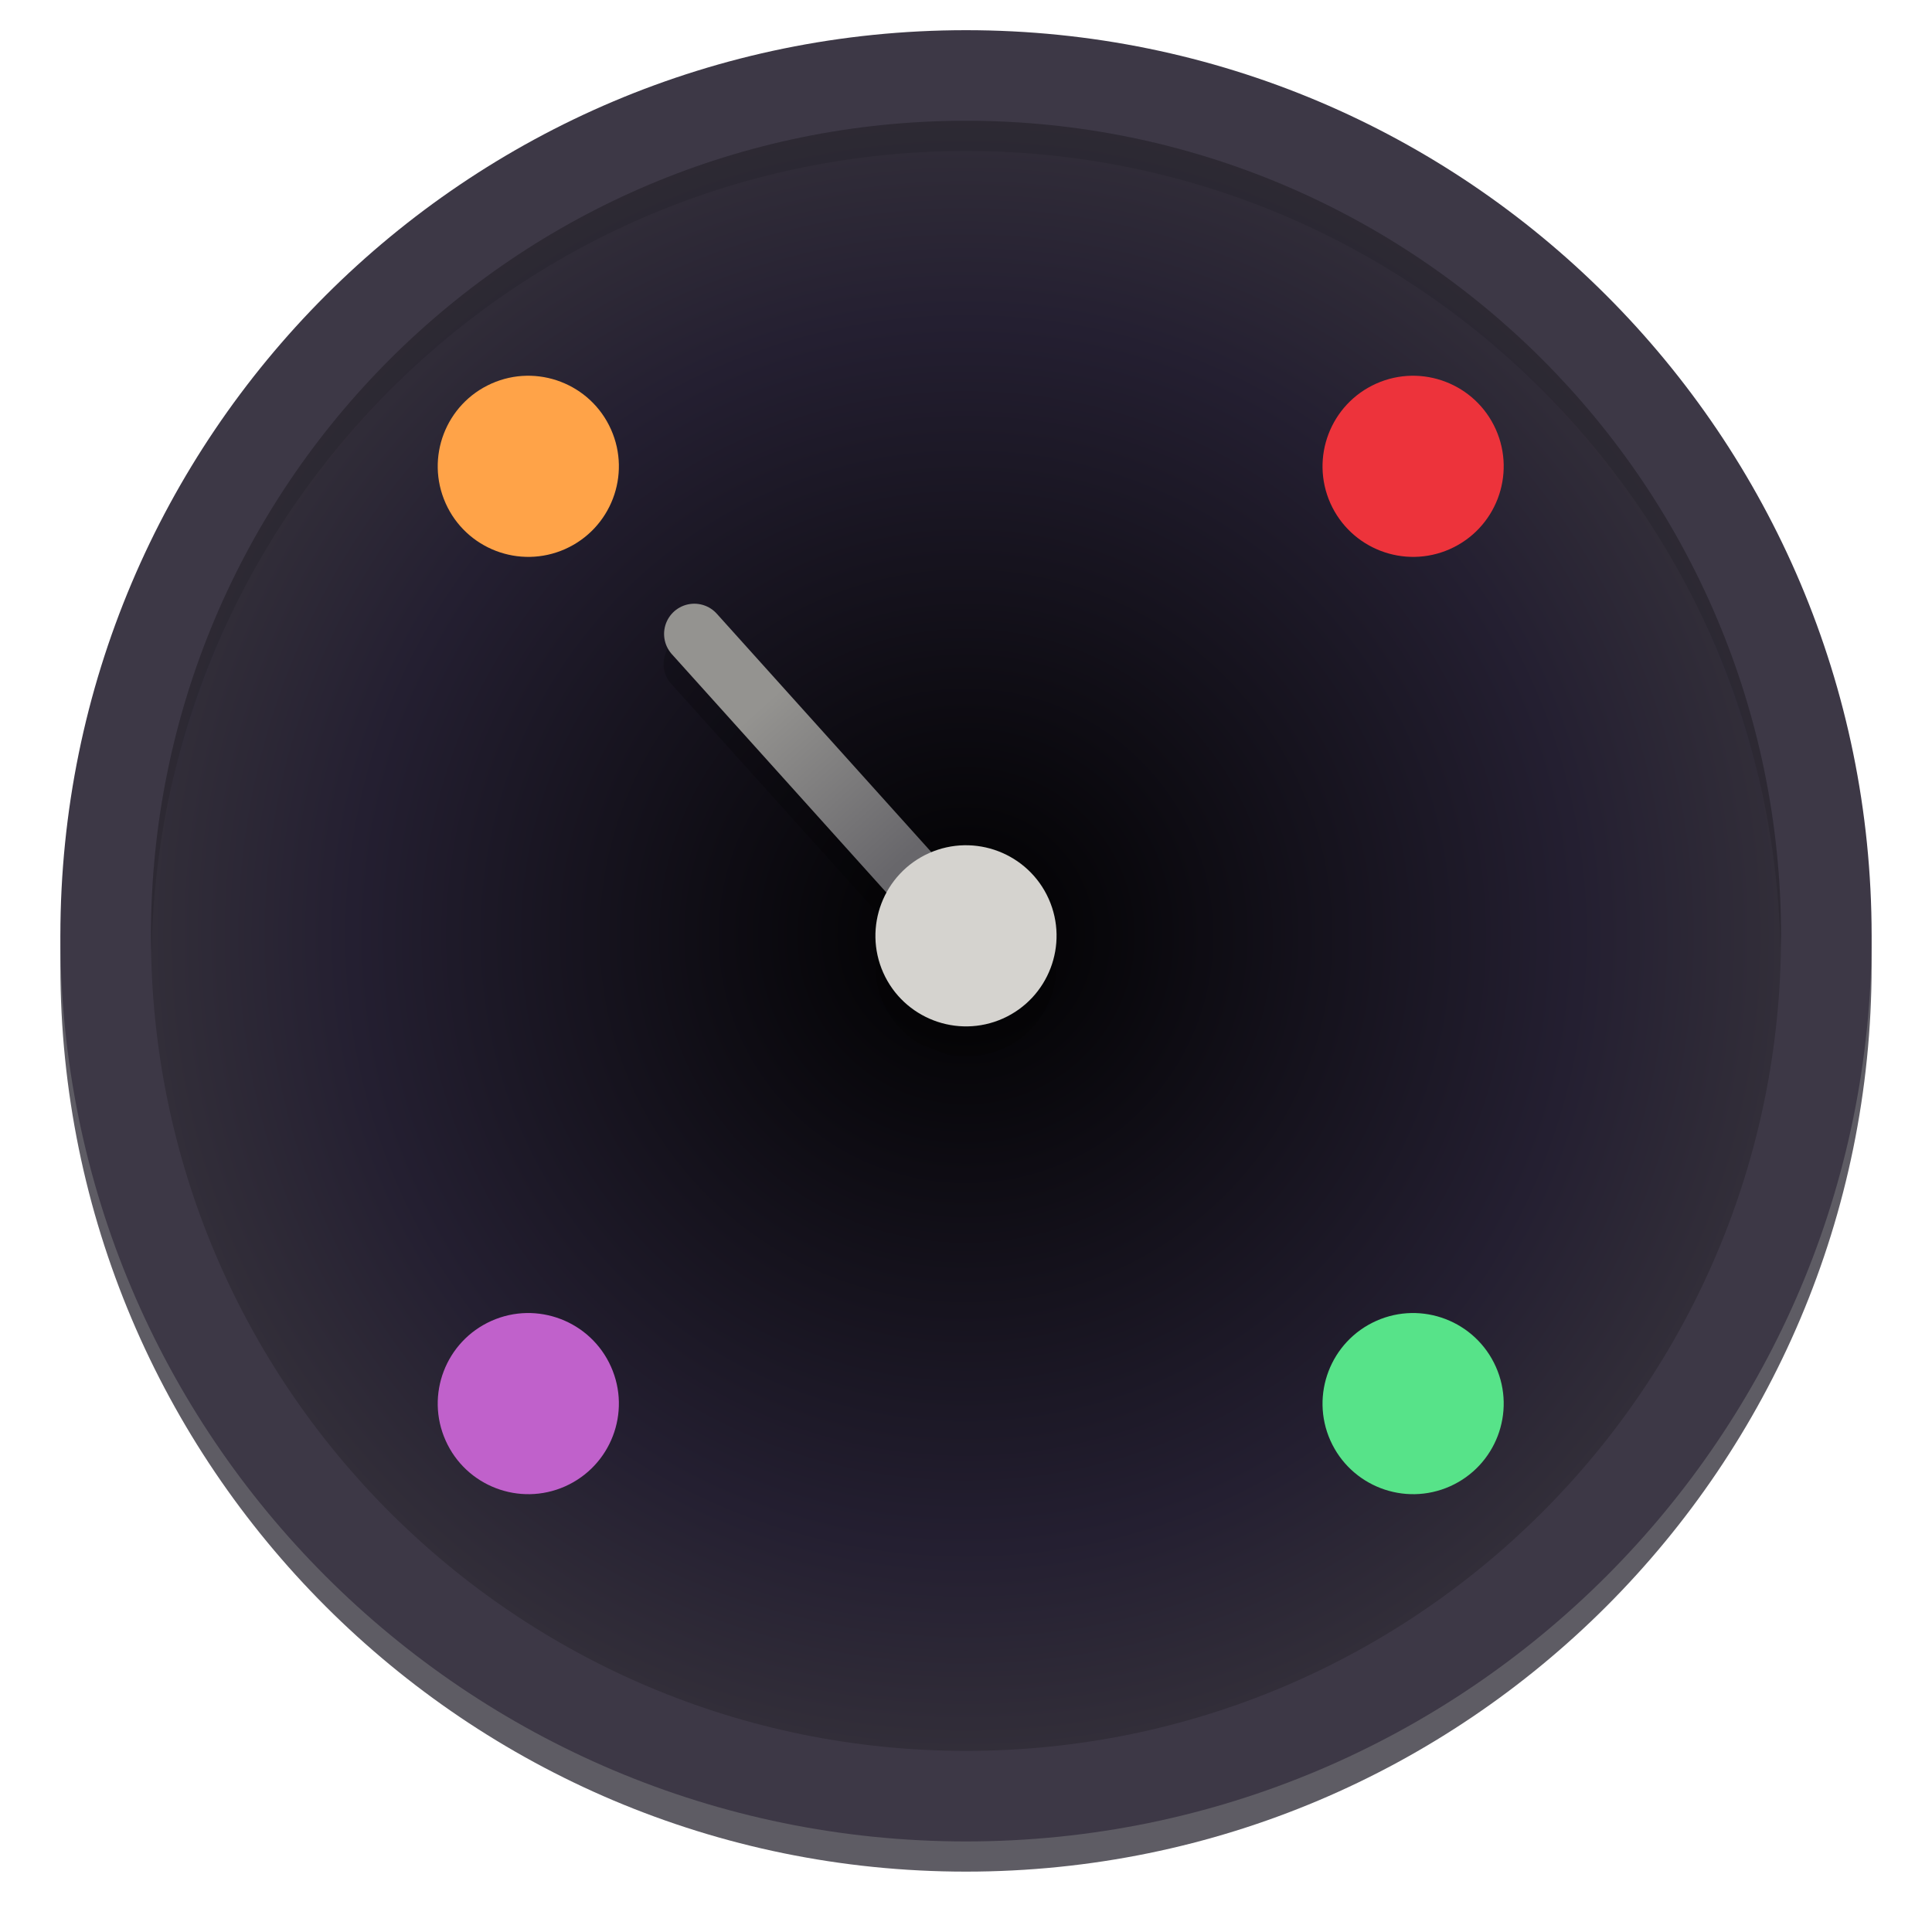
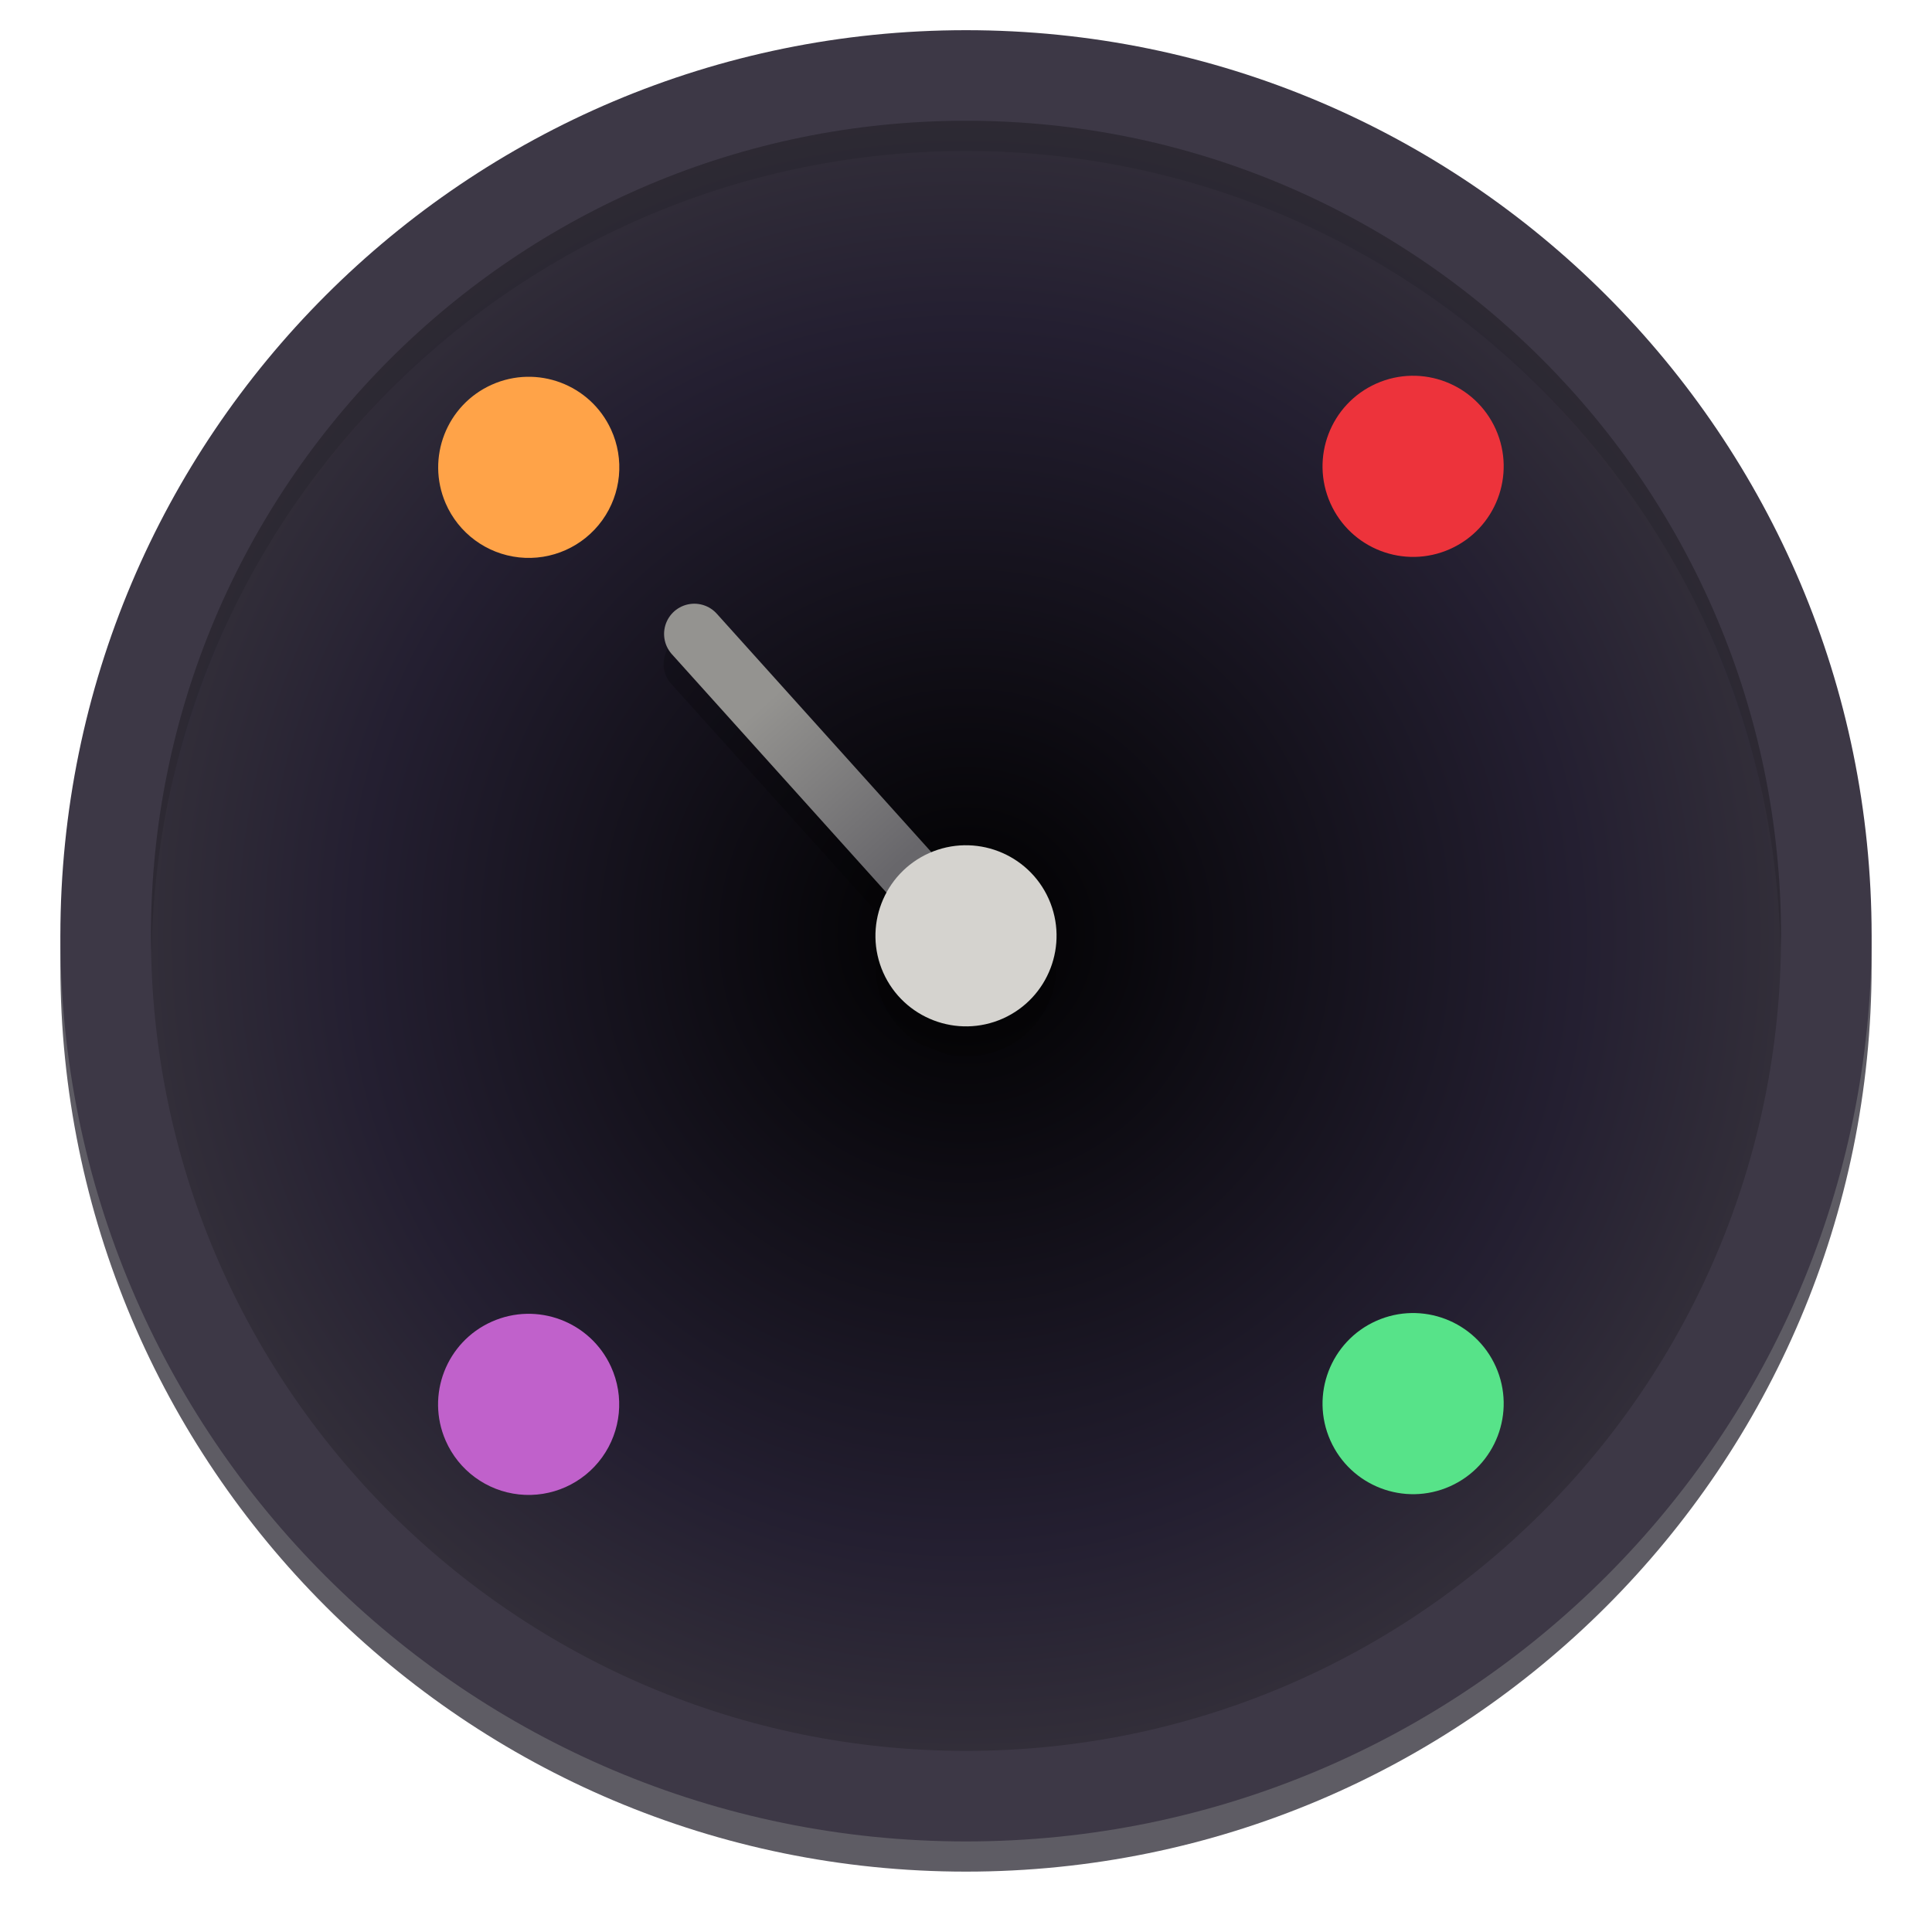
- <svg xmlns="http://www.w3.org/2000/svg" height="128px" viewBox="0 0 128 128" width="128px">
-   <radialGradient id="a" cx="64" cy="62" gradientUnits="userSpaceOnUse" r="54">
+ <svg xmlns="http://www.w3.org/2000/svg" width="128" height="128">
+   <radialGradient id="b" cx="64" cy="62" r="54" gradientUnits="userSpaceOnUse">
    <stop offset="0" />
-     <stop offset="0.753" stop-color="#241f31" />
+     <stop offset=".753" stop-color="#241f31" />
    <stop offset="1" stop-color="#322e39" />
  </radialGradient>
-   <filter id="b" height="100%" width="100%" x="0%" y="0%">
-     <feColorMatrix in="SourceGraphic" type="matrix" values="0 0 0 0 1 0 0 0 0 1 0 0 0 0 1 0 0 0 1 0" />
+   <filter id="a" width="100%" height="100%" x="0%" y="0%">
+     <feColorMatrix in="SourceGraphic" values="0 0 0 0 1 0 0 0 0 1 0 0 0 0 1 0 0 0 1 0" />
  </filter>
-   <mask id="c">
-     <g filter="url(#b)">
-       <rect fill-opacity="0.2" height="128" width="128" />
+   <mask id="d">
+     <g filter="url(#a)">
+       <path fill-opacity=".2" d="M0 0h128v128H0z" />
    </g>
  </mask>
-   <clipPath id="d">
-     <rect height="152" width="192" />
+   <clipPath id="c">
+     <path d="M0 0h192v152H0z" />
  </clipPath>
-   <linearGradient id="e" gradientTransform="matrix(1.829394 -0.815994 0.815994 1.829394 -3645.962 99.02948)" gradientUnits="userSpaceOnUse" x1="1660.857" x2="1662.99" y1="806.297" y2="812.882">
+   <linearGradient id="e" x1="1660.857" x2="1662.99" y1="806.297" y2="812.882" gradientTransform="rotate(-24.039 -1590.426 8611.61) scale(2.00313)" gradientUnits="userSpaceOnUse">
    <stop offset="0" stop-color="#949390" />
    <stop offset="1" stop-color="#68676b" />
  </linearGradient>
-   <mask id="f">
-     <g filter="url(#b)">
-       <rect fill-opacity="0.1" height="128" width="128" />
+   <mask id="g">
+     <g filter="url(#a)">
+       <path fill-opacity=".1" d="M0 0h128v128H0z" />
    </g>
  </mask>
-   <clipPath id="g">
-     <rect height="152" width="192" />
+   <clipPath id="f">
+     <path d="M0 0h192v152H0z" />
  </clipPath>
-   <path d="m 124 64 c 0 33.137 -26.863 60 -60 60 s -60 -26.863 -60 -60 s 26.863 -60 60 -60 s 60 26.863 60 60 z m 0 0" fill="#5e5c64" />
-   <path d="m 64 6 c 30.93 0 56 25.07 56 56 v 2 c 0 30.93 -25.07 56 -56 56 s -56 -25.07 -56 -56 v -2 c 0 -30.93 25.07 -56 56 -56 z m 0 0" fill="#d5d3cf" />
-   <path d="m 124 62 c 0 33.137 -26.863 60 -60 60 s -60 -26.863 -60 -60 s 26.863 -60 60 -60 s 60 26.863 60 60 z m 0 0" fill="#3d3846" />
-   <path d="m 118 62 c 0 29.824 -24.176 54 -54 54 s -54 -24.176 -54 -54 s 24.176 -54 54 -54 s 54 24.176 54 54 z m 0 0" fill="url(#a)" />
-   <g clip-path="url(#d)" mask="url(#c)" transform="matrix(1 0 0 1 -8 -16)">
-     <path d="m 75.285 74.988 c -1.66 -1.086 -3.75 -1.281 -5.582 -0.523 l -14.223 -15.801 c -0.402 -0.461 -0.992 -0.711 -1.602 -0.684 c -1.703 0.082 -2.531 2.113 -1.375 3.363 l 14.219 15.801 c -0.891 1.637 -0.969 3.598 -0.211 5.305 c 0.504 1.125 1.344 2.066 2.406 2.699 l 1.863 0.727 c 1.23 0.254 2.508 0.117 3.656 -0.391 c 3.023 -1.352 4.383 -4.898 3.035 -7.926 c -0.758 -0.336 -2.188 -2.57 -2.188 -2.57 z m 0 0" fill-rule="evenodd" />
+   <path fill="#5e5c64" d="M124 64c0 33.137-26.863 60-60 60S4 97.137 4 64 30.863 4 64 4s60 26.863 60 60zm0 0" />
+   <path fill="#d5d3cf" d="M64 6c30.93 0 56 25.07 56 56v2c0 30.93-25.07 56-56 56S8 94.93 8 64v-2C8 31.07 33.07 6 64 6zm0 0" />
+   <path fill="#3d3846" d="M124 62c0 33.137-26.863 60-60 60S4 95.137 4 62 30.863 2 64 2s60 26.863 60 60zm0 0" />
+   <path fill="url(#b)" d="M118 62c0 29.824-24.176 54-54 54S10 91.824 10 62 34.176 8 64 8s54 24.176 54 54zm0 0" />
+   <g clip-path="url(#c)" mask="url(#d)" transform="translate(-8 -16)">
+     <path fill-rule="evenodd" d="M75.285 74.988a6.005 6.005 0 0 0-5.582-.523l-14.223-15.8a2.005 2.005 0 0 0-1.601-.685c-1.703.083-2.531 2.114-1.375 3.364l14.219 15.8a6.003 6.003 0 0 0-.211 5.305 5.994 5.994 0 0 0 2.406 2.7l1.863.726a6.026 6.026 0 0 0 3.656-.39 6.007 6.007 0 0 0 3.036-7.926c-.758-.336-2.188-2.57-2.188-2.57zm0 0" />
  </g>
-   <path d="m 64 234 l -18 -20" fill="none" stroke="url(#e)" stroke-linecap="round" stroke-width="4.006" transform="matrix(1 0 0 1 0 -172)" />
-   <path d="m 69.48 59.555 c 1.348 3.027 -0.012 6.574 -3.035 7.926 c -3.027 1.348 -6.574 -0.012 -7.926 -3.035 c -1.348 -3.027 0.012 -6.574 3.035 -7.926 c 3.027 -1.348 6.574 0.012 7.926 3.035 z m 0 0" fill="#d5d3cf" />
-   <path d="m 40.48 28.449 c 1.352 3.027 -0.008 6.574 -3.035 7.926 c -3.027 1.348 -6.574 -0.012 -7.922 -3.035 c -1.352 -3.027 0.008 -6.574 3.035 -7.926 c 3.023 -1.348 6.574 0.012 7.922 3.035 z m 0 0" fill="#ffa348" />
-   <path d="m 99.102 90.547 c 1.352 3.027 -0.008 6.574 -3.035 7.926 c -3.027 1.348 -6.574 -0.012 -7.926 -3.035 c -1.348 -3.027 0.012 -6.574 3.039 -7.926 c 3.023 -1.348 6.57 0.012 7.922 3.035 z m 0 0" fill="#57e389" />
-   <path d="m 40.48 90.547 c 1.352 3.027 -0.008 6.574 -3.035 7.926 c -3.027 1.348 -6.574 -0.012 -7.922 -3.035 c -1.352 -3.027 0.008 -6.574 3.035 -7.926 c 3.023 -1.348 6.574 0.012 7.922 3.035 z m 0 0" fill="#c061cb" />
-   <path d="m 99.102 28.449 c 1.352 3.027 -0.008 6.574 -3.035 7.926 c -3.027 1.348 -6.574 -0.012 -7.926 -3.035 c -1.348 -3.027 0.012 -6.574 3.039 -7.926 c 3.023 -1.348 6.57 0.012 7.922 3.035 z m 0 0" fill="#ed333b" />
-   <g clip-path="url(#g)" mask="url(#f)" transform="matrix(1 0 0 1 -8 -16)">
-     <path d="m 72 24 c -29.824 0 -54 24.176 -54 54 c 0.008 0.391 0.023 0.781 0.043 1.172 c 0.453 -29.484 24.473 -53.152 53.957 -53.172 c 29.355 0.016 53.32 23.48 53.957 52.828 c 0.016 -0.277 0.031 -0.551 0.043 -0.828 c 0 -29.824 -24.176 -54 -54 -54 z m 0 0" />
+   <path fill="none" stroke="url(#e)" stroke-linecap="round" stroke-width="4.006" d="m64 234-18-20" transform="translate(0 -172)" />
+   <path fill="#d5d3cf" d="M69.48 59.555a6.007 6.007 0 0 1-3.035 7.925 6.007 6.007 0 0 1-7.925-3.035 6.007 6.007 0 0 1 3.035-7.925 6.007 6.007 0 0 1 7.925 3.035zm0 0" />
+   <path fill="#ffa348" d="M40.48 28.45a6 6 0 1 1-10.957 4.891A6 6 0 0 1 40.48 28.45zm0 0" />
+   <path fill="#57e389" d="M99.102 90.547a6 6 0 1 1-10.961 4.89 6.005 6.005 0 0 1 3.039-7.925 6.004 6.004 0 0 1 7.922 3.035zm0 0" />
+   <path fill="#c061cb" d="M40.48 90.547a6 6 0 1 1-10.957 4.892 6 6 0 0 1 10.957-4.892zm0 0" />
+   <path fill="#ed333b" d="M99.102 28.45a6 6 0 1 1-10.961 4.89 6.005 6.005 0 0 1 3.039-7.926 6.004 6.004 0 0 1 7.922 3.035zm0 0" />
+   <g clip-path="url(#f)" mask="url(#g)" transform="translate(-8 -16)">
+     <path d="M72 24c-29.824 0-54 24.176-54 54 .008.39.023.781.043 1.172C18.496 49.688 42.516 26.02 72 26c29.355.016 53.32 23.48 53.957 52.828.016-.277.031-.55.043-.828 0-29.824-24.176-54-54-54zm0 0" />
  </g>
</svg>
